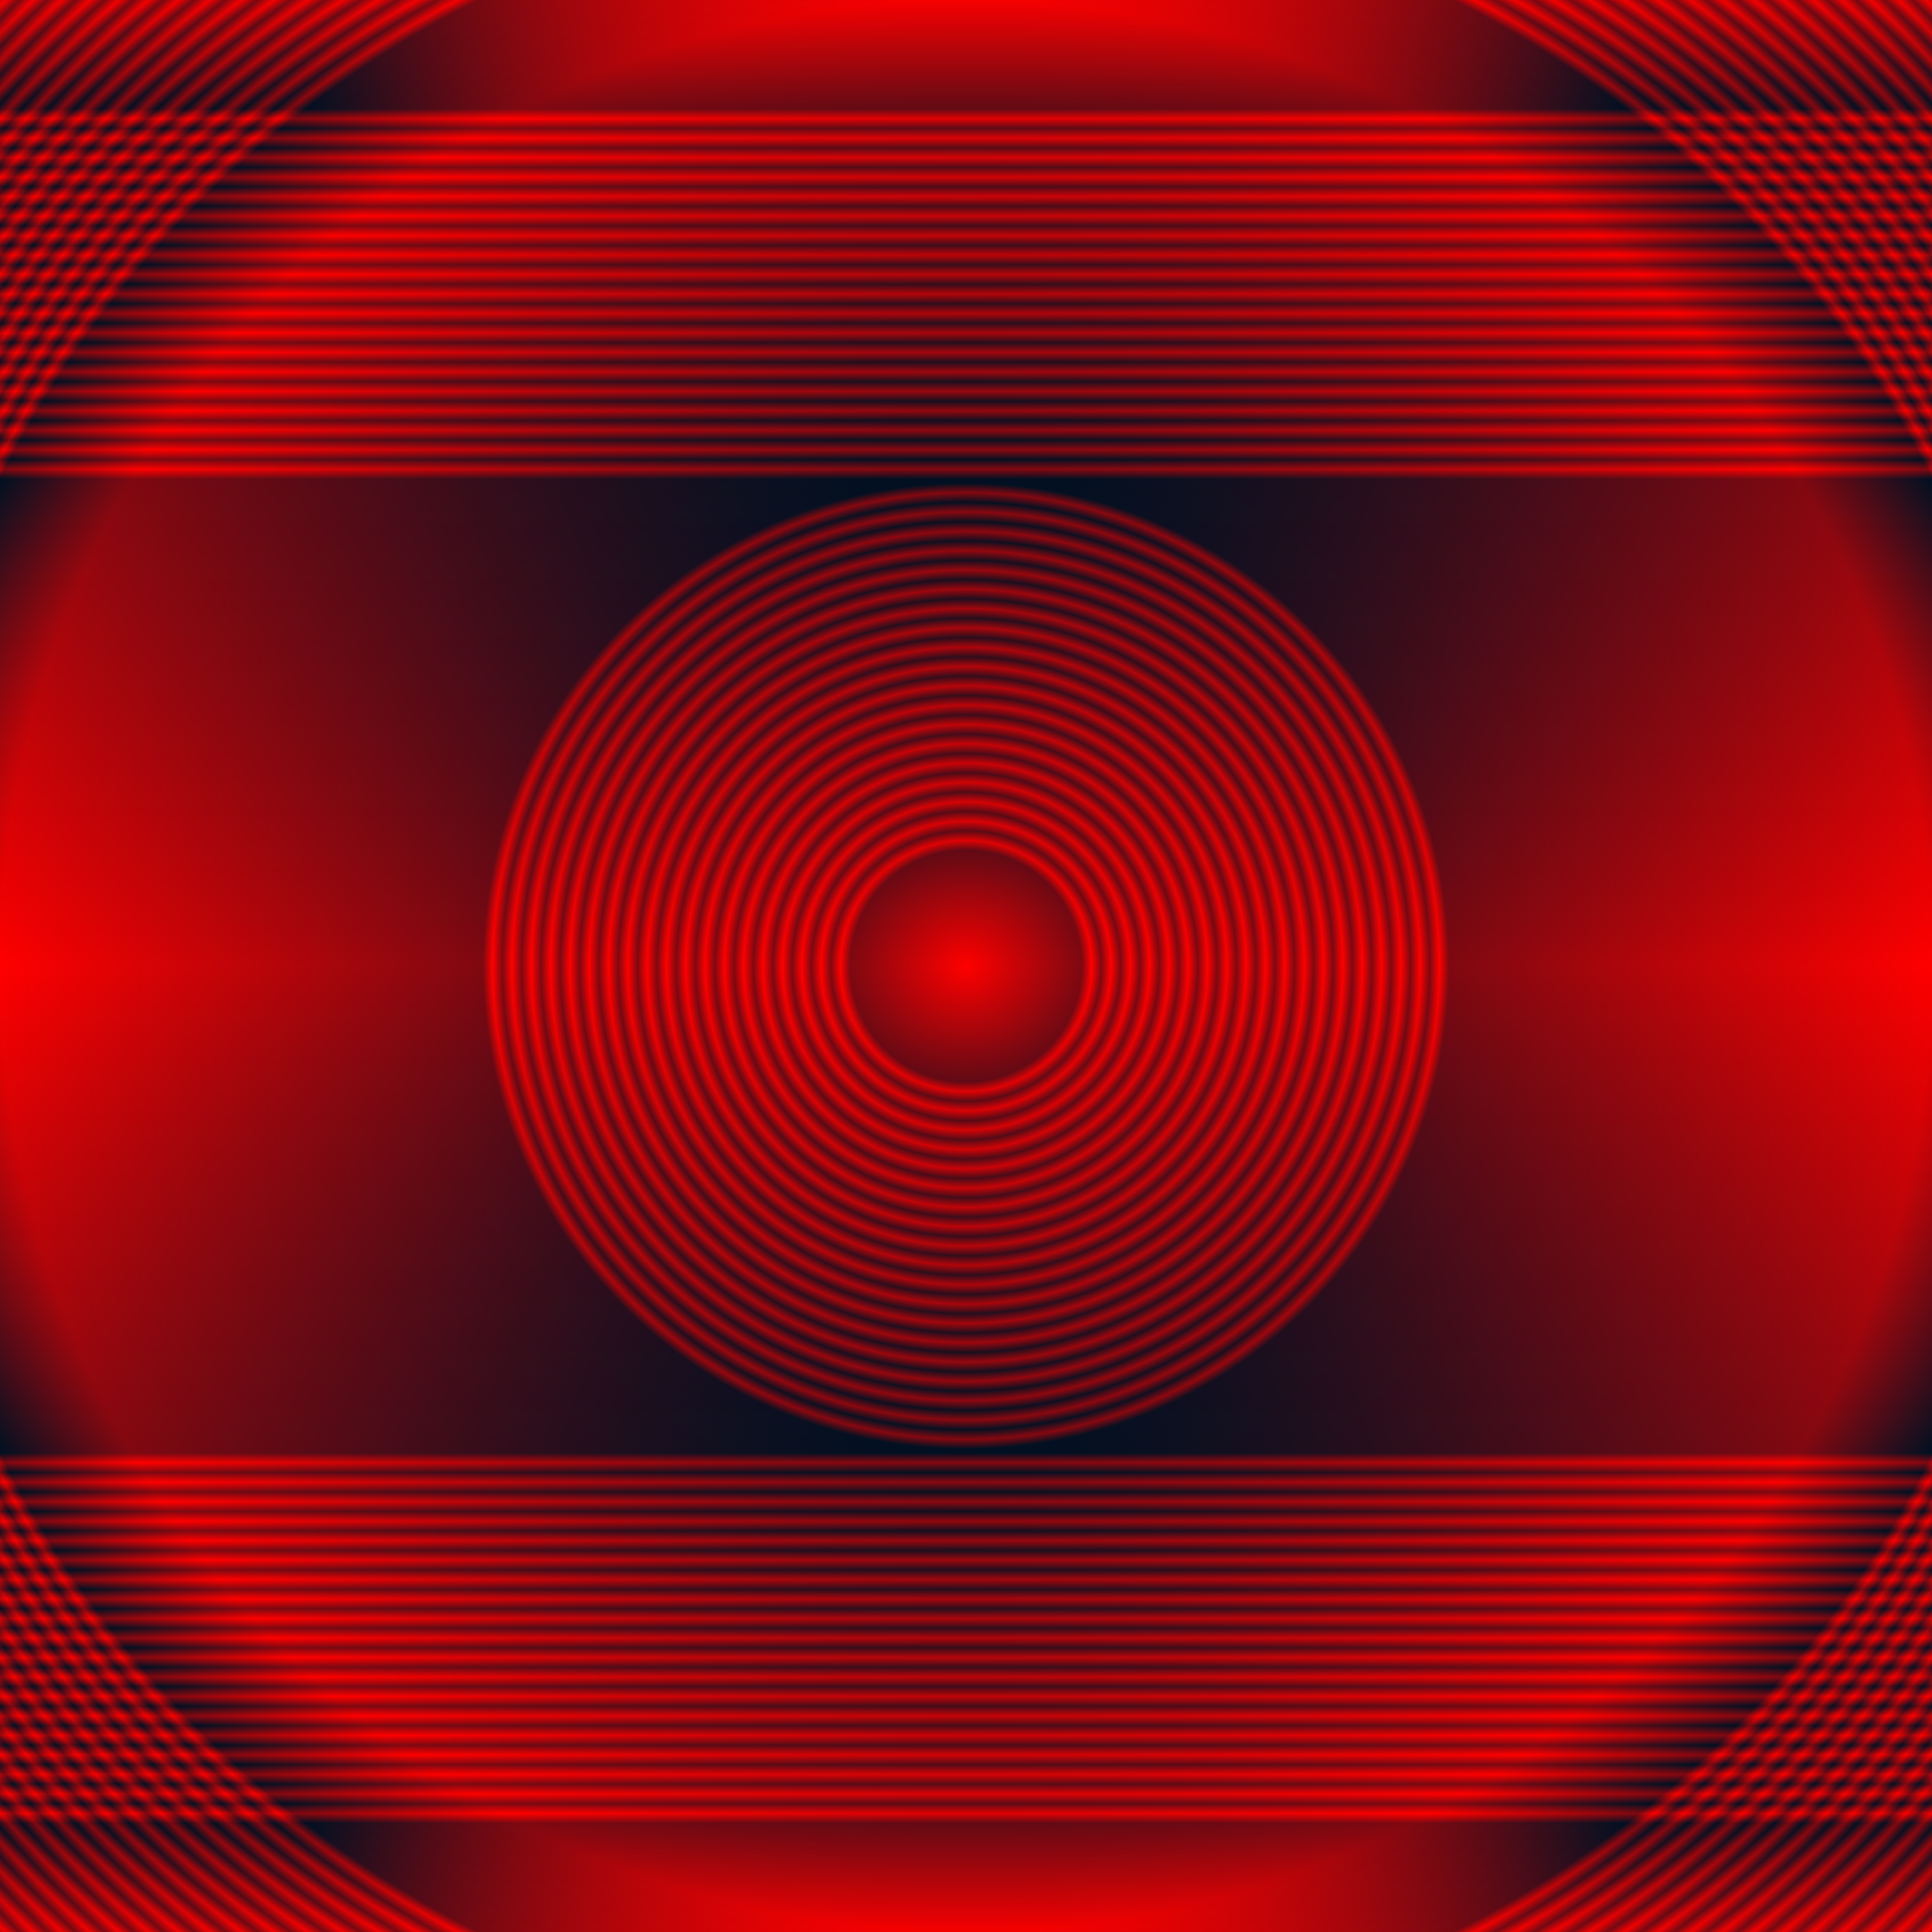
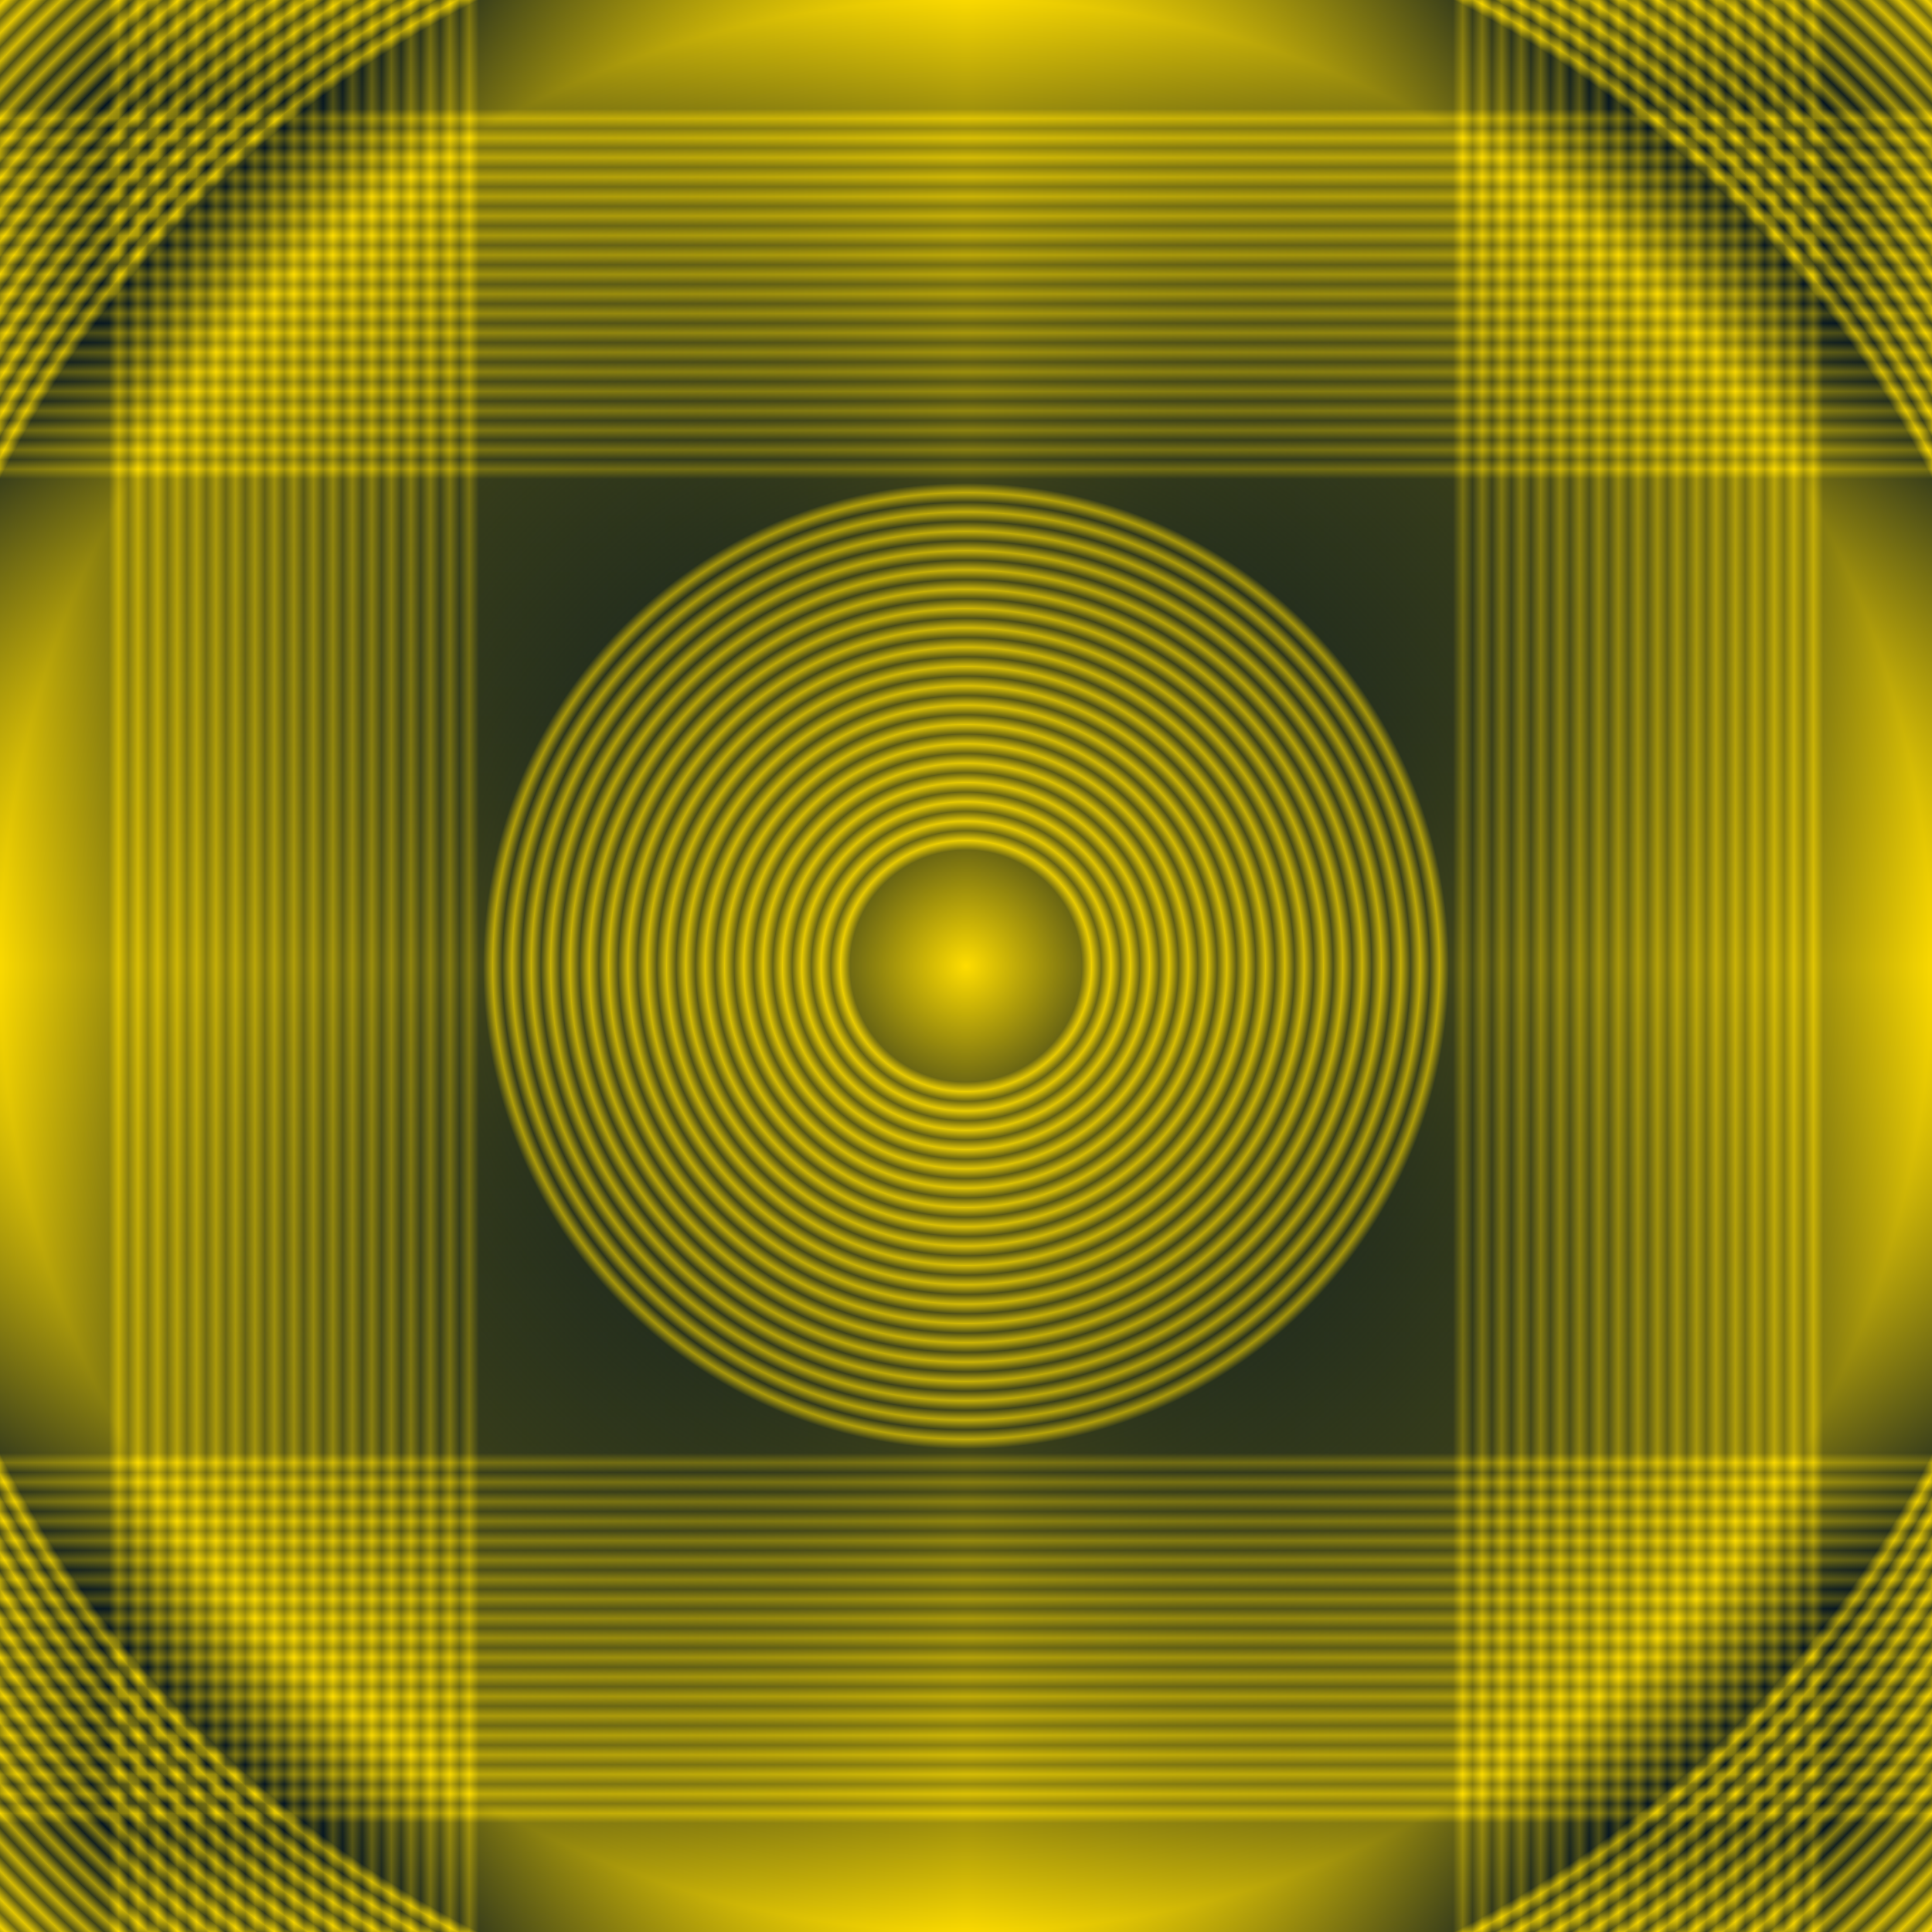
<svg xmlns="http://www.w3.org/2000/svg" xmlns:xlink="http://www.w3.org/1999/xlink" width="210mm" height="210mm" viewBox="0 0 210 210" version="1.1">
  <defs>
    <linearGradient id="linearGradient7" x1="0%" y1="0%" x2="0%" y2="50%" spreadMethod="reflect">
-       <stop offset="0.00" style="stop-color:#ff0000;stop-opacity:1" />
+       <stop offset="0.00" style="stop-color:#ffdd00;stop-opacity:1" />
      <stop offset="0.12" style="stop-color:#001122;stop-opacity:1" />
-       <stop offset="0.13" style="stop-color:#ff0000;stop-opacity:1" />
+       <stop offset="0.13" style="stop-color:#ffdd00;stop-opacity:1" />
      <stop offset="0.14" style="stop-color:#001122;stop-opacity:1" />
-       <stop offset="0.15" style="stop-color:#ff0000;stop-opacity:1" />
+       <stop offset="0.15" style="stop-color:#ffdd00;stop-opacity:1" />
      <stop offset="0.16" style="stop-color:#001122;stop-opacity:1" />
-       <stop offset="0.17" style="stop-color:#ff0000;stop-opacity:1" />
+       <stop offset="0.17" style="stop-color:#ffdd00;stop-opacity:1" />
      <stop offset="0.18" style="stop-color:#001122;stop-opacity:1" />
-       <stop offset="0.19" style="stop-color:#ff0000;stop-opacity:1" />
+       <stop offset="0.19" style="stop-color:#ffdd00;stop-opacity:1" />
      <stop offset="0.20" style="stop-color:#001122;stop-opacity:1" />
-       <stop offset="0.21" style="stop-color:#ff0000;stop-opacity:1" />
+       <stop offset="0.21" style="stop-color:#ffdd00;stop-opacity:1" />
      <stop offset="0.22" style="stop-color:#001122;stop-opacity:1" />
-       <stop offset="0.23" style="stop-color:#ff0000;stop-opacity:1" />
+       <stop offset="0.23" style="stop-color:#ffdd00;stop-opacity:1" />
      <stop offset="0.24" style="stop-color:#001122;stop-opacity:1" />
-       <stop offset="0.25" style="stop-color:#ff0000;stop-opacity:1" />
+       <stop offset="0.25" style="stop-color:#ffdd00;stop-opacity:1" />
      <stop offset="0.26" style="stop-color:#001122;stop-opacity:1" />
-       <stop offset="0.27" style="stop-color:#ff0000;stop-opacity:1" />
+       <stop offset="0.27" style="stop-color:#ffdd00;stop-opacity:1" />
      <stop offset="0.28" style="stop-color:#001122;stop-opacity:1" />
-       <stop offset="0.29" style="stop-color:#ff0000;stop-opacity:1" />
+       <stop offset="0.29" style="stop-color:#ffdd00;stop-opacity:1" />
      <stop offset="0.30" style="stop-color:#001122;stop-opacity:1" />
-       <stop offset="0.31" style="stop-color:#ff0000;stop-opacity:1" />
+       <stop offset="0.31" style="stop-color:#ffdd00;stop-opacity:1" />
      <stop offset="0.32" style="stop-color:#001122;stop-opacity:1" />
-       <stop offset="0.33" style="stop-color:#ff0000;stop-opacity:1" />
+       <stop offset="0.33" style="stop-color:#ffdd00;stop-opacity:1" />
      <stop offset="0.34" style="stop-color:#001122;stop-opacity:1" />
-       <stop offset="0.35" style="stop-color:#ff0000;stop-opacity:1" />
+       <stop offset="0.35" style="stop-color:#ffdd00;stop-opacity:1" />
      <stop offset="0.36" style="stop-color:#001122;stop-opacity:1" />
-       <stop offset="0.37" style="stop-color:#ff0000;stop-opacity:1" />
+       <stop offset="0.37" style="stop-color:#ffdd00;stop-opacity:1" />
      <stop offset="0.38" style="stop-color:#001122;stop-opacity:1" />
-       <stop offset="0.39" style="stop-color:#ff0000;stop-opacity:1" />
+       <stop offset="0.39" style="stop-color:#ffdd00;stop-opacity:1" />
      <stop offset="0.40" style="stop-color:#001122;stop-opacity:1" />
-       <stop offset="0.41" style="stop-color:#ff0000;stop-opacity:1" />
+       <stop offset="0.41" style="stop-color:#ffdd00;stop-opacity:1" />
      <stop offset="0.42" style="stop-color:#001122;stop-opacity:1" />
-       <stop offset="0.43" style="stop-color:#ff0000;stop-opacity:1" />
+       <stop offset="0.43" style="stop-color:#ffdd00;stop-opacity:1" />
      <stop offset="0.44" style="stop-color:#001122;stop-opacity:1" />
-       <stop offset="0.45" style="stop-color:#ff0000;stop-opacity:1" />
+       <stop offset="0.45" style="stop-color:#ffdd00;stop-opacity:1" />
      <stop offset="0.46" style="stop-color:#001122;stop-opacity:1" />
-       <stop offset="0.47" style="stop-color:#ff0000;stop-opacity:1" />
+       <stop offset="0.47" style="stop-color:#ffdd00;stop-opacity:1" />
      <stop offset="0.48" style="stop-color:#001122;stop-opacity:1" />
-       <stop offset="0.49" style="stop-color:#ff0000;stop-opacity:1" />
+       <stop offset="0.49" style="stop-color:#ffdd00;stop-opacity:1" />
      <stop offset="0.50" style="stop-color:#001122;stop-opacity:1" />
-       <stop offset="1.00" style="stop-color:#ff0000;stop-opacity:1" />
+       <stop offset="1.00" style="stop-color:#ffdd00;stop-opacity:1" />
    </linearGradient>
    <radialGradient xlink:href="#linearGradient7" id="radialGradient77824" spreadMethod="repeat" cx="105" cy="105" fx="105" fy="105" r="105" gradientUnits="userSpaceOnUse" />
  </defs>
  <rect style="        fill:url(#linearGradient7);        fill-opacity:1;" width="210" height="210" x="0" y="0" />
-   <rect style="        fill:url(#linearGradient7);        fill-opacity:0.5;" width="210" height="210" x="0" y="0" />
+   <rect style="        fill:url(#linearGradient7);        fill-opacity:0.5;" transform="rotate(90, 105, 105)" width="210" height="210" x="0" y="0" />
  <rect style="        fill:url(#radialGradient77824);        fill-opacity:0.5;" width="210" height="210" x="0" y="0" />
</svg>
